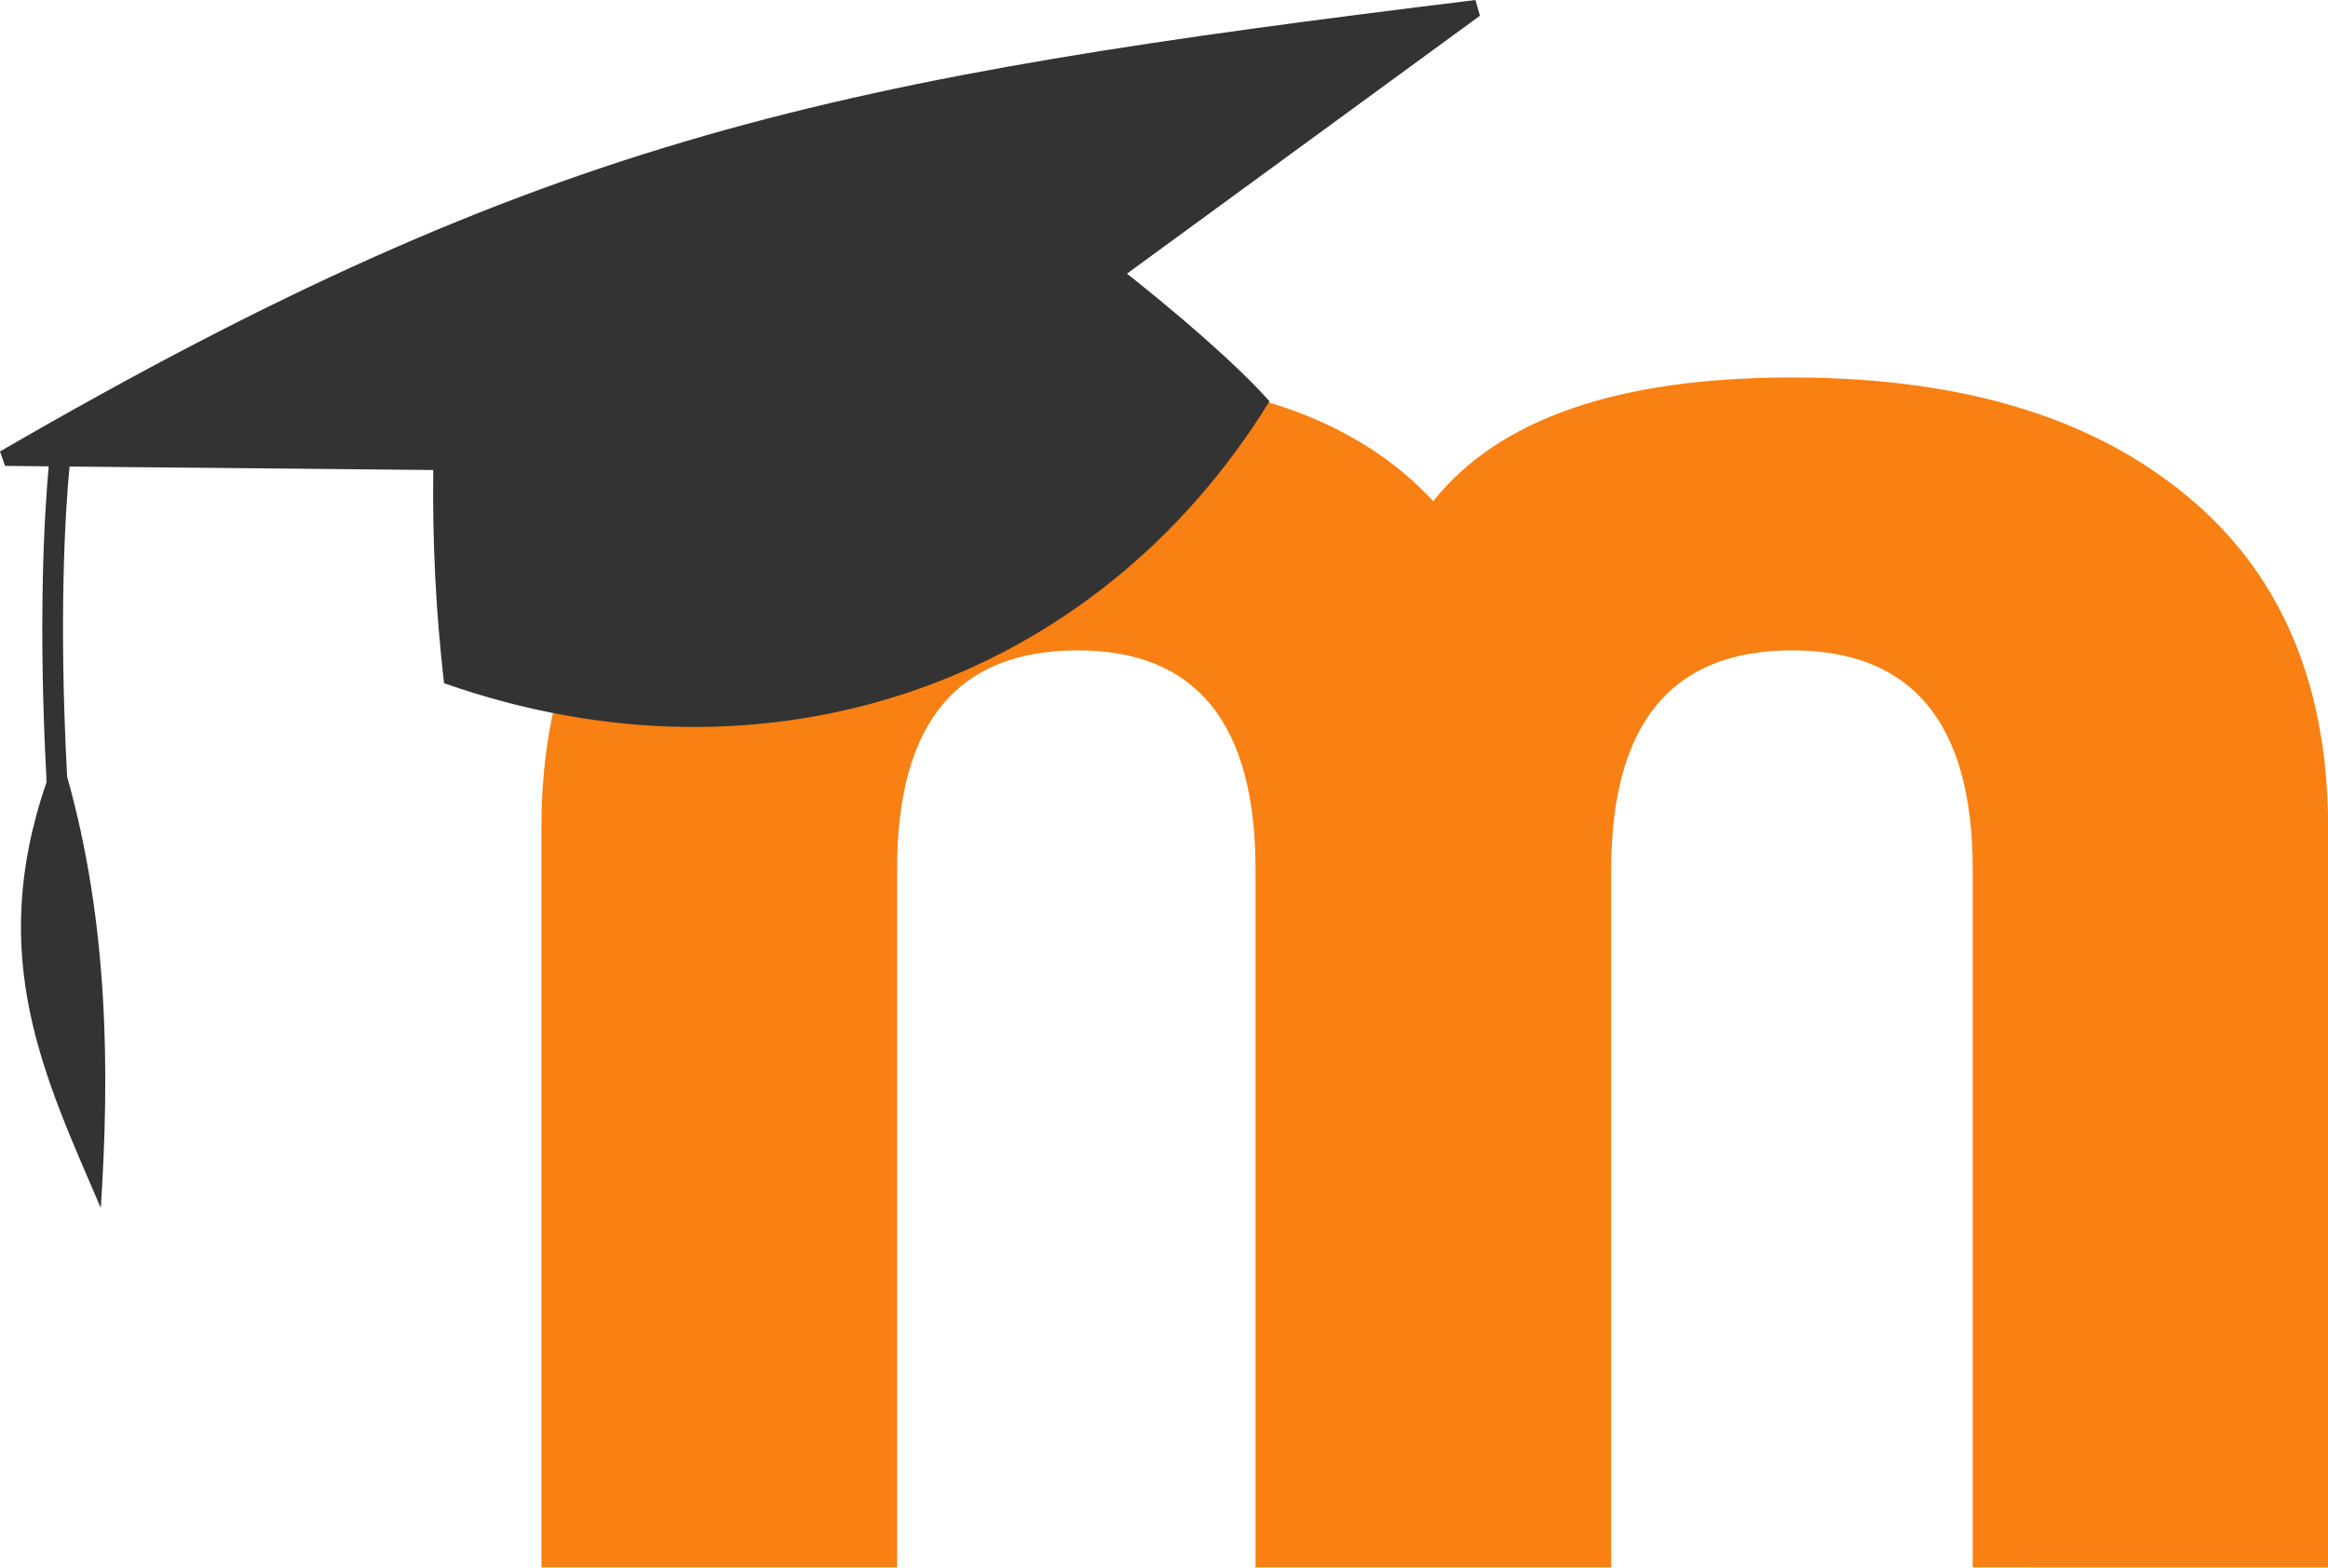
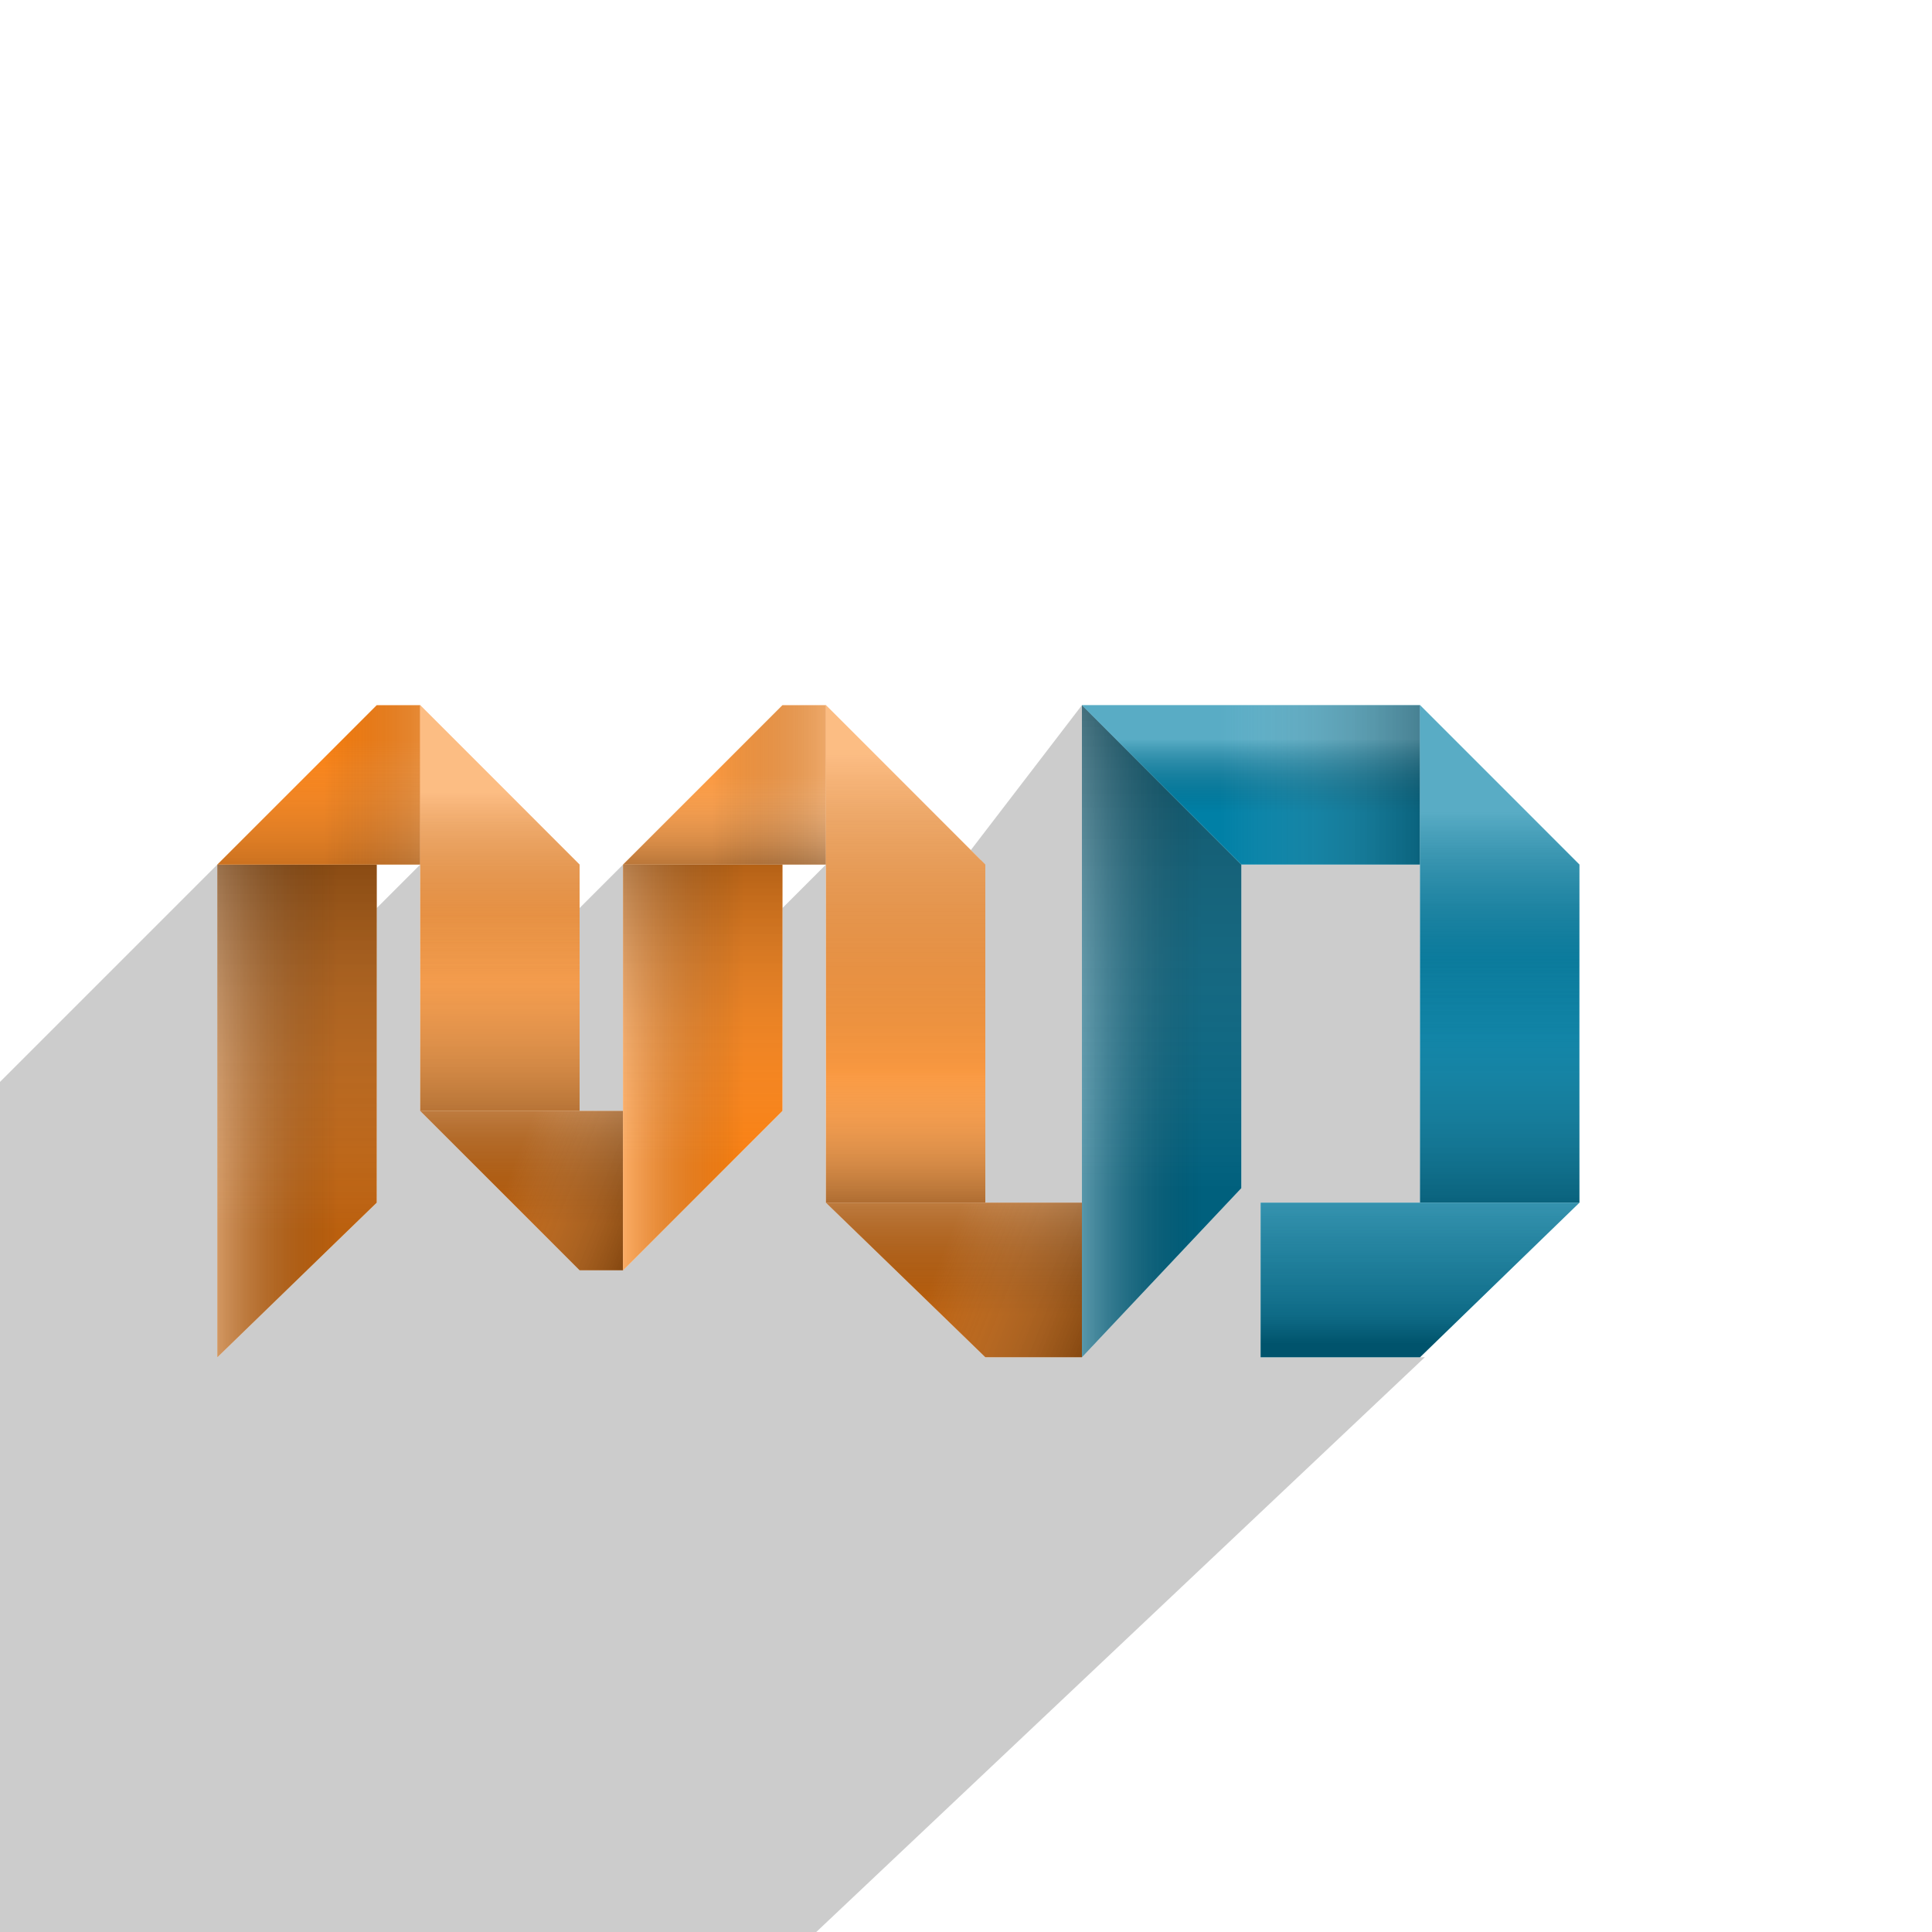
- <svg xmlns="http://www.w3.org/2000/svg" width="7.937mm" height="5.344mm" viewBox="0 0 7.937 5.344" version="1.1" id="svg43">
-   <defs id="defs37" />
-   <g id="layer2" transform="translate(-99.22026,-129.1641)" />
-   <g id="layer1" transform="translate(-99.22026,-129.1641)">
-     <g id="g71" transform="matrix(0.08310137,0,0,0.08310137,94.61384,120.8805)">
-       <path d="m 136.365,163.992 v -28.644 q 0,-8.98 -7.408,-8.983 -7.408,-0.003 -7.424,8.983 v 28.644 H 106.941 v -28.644 q 0,-8.98 -7.295,-8.983 -7.422,0 -7.408,8.983 v 28.644 H 77.644 V 133.657 q 0,-9.374 6.509,-14.19 5.731,-4.299 15.494,-4.299 9.898,0 14.584,5.077 4.038,-5.077 14.716,-5.077 9.763,0 15.489,4.299 6.509,4.813 6.511,14.19 v 30.334 z" style="fill:#f98012;stroke-width:0.265" id="path4" />
-       <path d="m 101.665,110.91 14.483,-10.583 -0.185,-0.646 C 89.827,102.885 77.942,105.155 55.431,118.204 l 0.209,0.593 1.789,0.018 c -0.164,1.802 -0.45,6.255 -0.085,12.951 -2.498,7.228 -0.064,12.139 2.223,17.481 0.362,-5.556 0.325,-11.642 -1.381,-17.698 -0.357,-6.652 -0.064,-11.025 0.098,-12.726 l 14.923,0.143 a 68.263,68.263 0 0 0 0.442,8.747 c 13.335,4.686 26.747,-0.016 33.867,-11.568 -1.976,-2.215 -5.85,-5.236 -5.85,-5.236 z" style="fill:#333333;stroke-width:0.265" id="path16" />
+ <svg xmlns="http://www.w3.org/2000/svg" xmlns:xlink="http://www.w3.org/1999/xlink" version="1.1" id="Layer_1" x="0px" y="0px" viewBox="0 0 40 40" style="enable-background:new 0 0 40 40;" xml:space="preserve">
+   <style type="text/css">
+ 	.Graphic_x0020_Style_x0020_7{opacity:0.2;}
+ 	.st0{fill:none;}
+ 	.st1{opacity:0.2;}
+ 	.st2{fill:#BB600E;}
+ 	.st3{opacity:0.35;fill:url(#SVGID_1_);}
+ 	.st4{opacity:0.35;fill:url(#SVGID_00000178203123420200268540000008909835638907290302_);}
+ 	.st5{fill:#F98012;}
+ 	.st6{opacity:0.35;fill:url(#SVGID_00000152251602516597510700000004791752777177675162_);}
+ 	.st7{opacity:0.35;fill:url(#SVGID_00000022560281178447049950000001224268676115759244_);}
+ 	.st8{fill:#FA9941;}
+ 	.st9{opacity:0.35;fill:url(#SVGID_00000057124982354296574870000008140669260748411019_);}
+ 	.st10{opacity:0.35;fill:url(#SVGID_00000183241059659213376900000000855021961829028763_);}
+ 	.st11{opacity:0.35;fill:url(#SVGID_00000087413552306383853360000002816675362583267995_);}
+ 	.st12{opacity:0.35;fill:url(#SVGID_00000118373533663940610540000001221115817684911770_);}
+ 	.st13{opacity:0.35;fill:url(#SVGID_00000157279202521441069530000009877204339957212586_);}
+ 	.st14{opacity:0.35;fill:url(#SVGID_00000156551351712928512210000003911494406641434013_);}
+ 	.st15{opacity:0.35;fill:url(#SVGID_00000116947851148395573530000009517167543232282502_);}
+ 	.st16{opacity:0.35;fill:url(#SVGID_00000124162786040123077470000001714125417872899753_);}
+ 	.st17{opacity:0.35;fill:url(#SVGID_00000124865125457336733140000013966292443556124603_);}
+ 	.st18{opacity:0.35;fill:url(#SVGID_00000150786467066246828350000009565706180398711231_);}
+ 	.st19{opacity:0.35;fill:url(#SVGID_00000183210904619560826200000005347451719729375381_);}
+ 	.st20{opacity:0.35;fill:url(#SVGID_00000103245015649028826180000015669400343124765091_);}
+ 	.st21{fill:#00607D;}
+ 	.st22{opacity:0.35;fill:url(#SVGID_00000167390207678875020770000007749016378546006948_);}
+ 	.st23{opacity:0.35;fill:url(#SVGID_00000121992466304060393020000012298430898449126073_);}
+ 	.st24{fill:#0080A6;}
+ 	.st25{opacity:0.35;fill:url(#SVGID_00000083088720486589464120000001017750692338415270_);}
+ 	.st26{opacity:0.35;fill:url(#SVGID_00000009581539932546140980000016286830058691136911_);}
+ 	.st27{opacity:0.35;fill:url(#SVGID_00000172422791762569558900000005454302279705520300_);}
+ 	.st28{opacity:0.35;fill:url(#SVGID_00000177460412832553075760000012282085448940481705_);}
+ 	.st29{opacity:0.35;fill:url(#SVGID_00000031922235943464720460000012532157068586637698_);}
+ 	.st30{opacity:0.35;fill:url(#SVGID_00000116227857933969258240000014249811934725828011_);}
+ </style>
+   <g>
+     <rect x="0" y="0" transform="matrix(-1 -2.308657e-07 2.308657e-07 -1 40 40)" class="st0" width="40" height="40" />
+     <g>
+       <g>
+         <polygon class="Graphic_x0020_Style_x0020_7" points="29.4,17.9 25.7,17.9 25.7,21.6 25.7,24.6 22.4,28.1 20.4,28.1 17.1,24.9      17.1,17.9 16.2,18.8 16.2,23 12.9,26.3 12,26.3 8.7,23 8.7,17.9 7.8,18.8 7.8,24.9 4.5,28.1 4.5,17.9 0,22.4 0,40 16.9,40      29.5,28.1 26.1,28.1 26.1,24.9 29.4,24.9    " />
+         <polygon class="st1" points="22.4,14.6 20.1,17.6 20.3,17.8 20.4,24.9 22.4,24.9    " />
+         <polygon class="st1" points="12.9,17.9 12,18.8 12,23 12.9,23    " />
+       </g>
+       <g>
+         <g>
+           <polygon class="st2" points="7.8,24.9 4.5,28.1 4.5,17.9 7.8,17.9     " />
+           <linearGradient id="SVGID_1_" gradientUnits="userSpaceOnUse" x1="4.495" y1="23" x2="7.024" y2="23">
+             <stop offset="0" style="stop-color:#FFFFFF" />
+             <stop offset="0.994" style="stop-color:#000000;stop-opacity:0" />
+           </linearGradient>
+           <polygon class="st3" points="7.8,24.9 4.5,28.1 4.5,17.9 7.8,17.9     " />
+           <linearGradient id="SVGID_00000111183961969524952710000009195600352935380154_" gradientUnits="userSpaceOnUse" x1="6.153" y1="16.873" x2="6.153" y2="25.477">
+             <stop offset="5.922192e-03" style="stop-color:#000000" />
+             <stop offset="1" style="stop-color:#FFFFFF;stop-opacity:0" />
+           </linearGradient>
+           <polygon style="opacity:0.35;fill:url(#SVGID_00000111183961969524952710000009195600352935380154_);" points="7.8,24.9       4.5,28.1 4.5,17.9 7.8,17.9     " />
+         </g>
+         <g>
+           <polygon class="st5" points="8.7,17.9 4.5,17.9 7.8,14.6 8.7,14.6     " />
+           <linearGradient id="SVGID_00000120531153844335155600000001075832284695803576_" gradientUnits="userSpaceOnUse" x1="9.733" y1="16.238" x2="6.678" y2="16.238">
+             <stop offset="0" style="stop-color:#FFFFFF" />
+             <stop offset="0.994" style="stop-color:#000000;stop-opacity:0" />
+           </linearGradient>
+           <polygon style="opacity:0.35;fill:url(#SVGID_00000120531153844335155600000001075832284695803576_);" points="8.7,17.9       4.5,17.9 7.8,14.6 8.7,14.6     " />
+           <linearGradient id="SVGID_00000122709081235322399600000017222206040473947030_" gradientUnits="userSpaceOnUse" x1="6.619" y1="18.921" x2="6.619" y2="15.328">
+             <stop offset="5.922192e-03" style="stop-color:#000000" />
+             <stop offset="1" style="stop-color:#FFFFFF;stop-opacity:0" />
+           </linearGradient>
+           <polygon style="opacity:0.35;fill:url(#SVGID_00000122709081235322399600000017222206040473947030_);" points="8.7,17.9       4.5,17.9 7.8,14.6 8.7,14.6     " />
+         </g>
+         <g>
+           <polygon class="st8" points="8.7,14.6 8.7,23 12,23 12,17.9     " />
+           <linearGradient id="SVGID_00000071533329199114293820000004337135981433826201_" gradientUnits="userSpaceOnUse" x1="10.35" y1="16.403" x2="10.35" y2="20.322">
+             <stop offset="0" style="stop-color:#FFFFFF" />
+             <stop offset="0.994" style="stop-color:#000000;stop-opacity:0" />
+           </linearGradient>
+           <polygon style="opacity:0.35;fill:url(#SVGID_00000071533329199114293820000004337135981433826201_);" points="8.7,14.6 8.7,23       12,23 12,17.9     " />
+           <linearGradient id="SVGID_00000157295883164065061500000008975790111995411609_" gradientUnits="userSpaceOnUse" x1="10.35" y1="23.621" x2="10.35" y2="18.901">
+             <stop offset="5.922192e-03" style="stop-color:#000000" />
+             <stop offset="1" style="stop-color:#FFFFFF;stop-opacity:0" />
+           </linearGradient>
+           <polygon style="opacity:0.35;fill:url(#SVGID_00000157295883164065061500000008975790111995411609_);" points="8.7,14.6 8.7,23       12,23 12,17.9     " />
+         </g>
+         <g>
+           <polygon class="st2" points="8.7,23 12.9,23 12.9,26.3 12,26.3     " />
+           <linearGradient id="SVGID_00000161623245370975319380000004028655856507196824_" gradientUnits="userSpaceOnUse" x1="10.816" y1="22.312" x2="10.816" y2="25.372">
+             <stop offset="0" style="stop-color:#FFFFFF" />
+             <stop offset="0.994" style="stop-color:#000000;stop-opacity:0" />
+           </linearGradient>
+           <polygon style="opacity:0.35;fill:url(#SVGID_00000161623245370975319380000004028655856507196824_);" points="8.7,23 12.9,23       12.9,26.3 12,26.3     " />
+           <linearGradient id="SVGID_00000070805881413014642420000005978320425128927919_" gradientUnits="userSpaceOnUse" x1="13.655" y1="25.112" x2="10.701" y2="23.936">
+             <stop offset="5.922192e-03" style="stop-color:#000000" />
+             <stop offset="1" style="stop-color:#FFFFFF;stop-opacity:0" />
+           </linearGradient>
+           <polygon style="opacity:0.35;fill:url(#SVGID_00000070805881413014642420000005978320425128927919_);" points="8.7,23 12.9,23       12.9,26.3 12,26.3     " />
+         </g>
+         <g>
+           <polygon class="st5" points="12.9,26.3 16.2,23 16.2,17.9 12.9,17.9     " />
+           <linearGradient id="SVGID_00000078020653415088135520000003321927707021334442_" gradientUnits="userSpaceOnUse" x1="12.89" y1="22.067" x2="15.418" y2="22.067">
+             <stop offset="0" style="stop-color:#FFFFFF" />
+             <stop offset="0.994" style="stop-color:#000000;stop-opacity:0" />
+           </linearGradient>
+           <polygon style="opacity:0.35;fill:url(#SVGID_00000078020653415088135520000003321927707021334442_);" points="12.9,26.3       16.2,23 16.2,17.9 12.9,17.9     " />
+           <linearGradient id="SVGID_00000008120983787348555980000008149242976533390499_" gradientUnits="userSpaceOnUse" x1="14.547" y1="17.054" x2="14.547" y2="24.094">
+             <stop offset="5.922192e-03" style="stop-color:#000000" />
+             <stop offset="1" style="stop-color:#FFFFFF;stop-opacity:0" />
+           </linearGradient>
+           <polygon style="opacity:0.35;fill:url(#SVGID_00000008120983787348555980000008149242976533390499_);" points="12.9,26.3       16.2,23 16.2,17.9 12.9,17.9     " />
+         </g>
+         <g>
+           <polygon class="st8" points="12.9,17.9 17.1,17.9 17.1,14.6 16.2,14.6     " />
+           <linearGradient id="SVGID_00000107590122941060232120000015729122860037311398_" gradientUnits="userSpaceOnUse" x1="17.656" y1="16.238" x2="14.733" y2="16.238">
+             <stop offset="0" style="stop-color:#FFFFFF" />
+             <stop offset="0.994" style="stop-color:#000000;stop-opacity:0" />
+           </linearGradient>
+           <polygon style="opacity:0.35;fill:url(#SVGID_00000107590122941060232120000015729122860037311398_);" points="12.9,17.9       17.1,17.9 17.1,14.6 16.2,14.6     " />
+           <linearGradient id="SVGID_00000157299931681621618820000011083780597318382978_" gradientUnits="userSpaceOnUse" x1="15.013" y1="18.224" x2="15.013" y2="16.055">
+             <stop offset="5.922192e-03" style="stop-color:#000000" />
+             <stop offset="1" style="stop-color:#FFFFFF;stop-opacity:0" />
+           </linearGradient>
+           <polygon style="opacity:0.35;fill:url(#SVGID_00000157299931681621618820000011083780597318382978_);" points="12.9,17.9       17.1,17.9 17.1,14.6 16.2,14.6     " />
+         </g>
+         <g>
+           <polygon class="st8" points="17.1,14.6 17.1,24.9 20.4,24.9 20.4,17.9     " />
+           <linearGradient id="SVGID_00000071557153067543833640000017262631005909016509_" gradientUnits="userSpaceOnUse" x1="18.744" y1="15.605" x2="18.744" y2="22.366">
+             <stop offset="0" style="stop-color:#FFFFFF" />
+             <stop offset="0.994" style="stop-color:#000000;stop-opacity:0" />
+           </linearGradient>
+           <polygon style="opacity:0.35;fill:url(#SVGID_00000071557153067543833640000017262631005909016509_);" points="17.1,14.6       17.1,24.9 20.4,24.9 20.4,17.9     " />
+           <linearGradient id="SVGID_00000000209391894547968260000005585302790383555997_" gradientUnits="userSpaceOnUse" x1="18.744" y1="25.124" x2="18.744" y2="22.127">
+             <stop offset="5.922192e-03" style="stop-color:#000000" />
+             <stop offset="1" style="stop-color:#FFFFFF;stop-opacity:0" />
+           </linearGradient>
+           <polygon style="opacity:0.35;fill:url(#SVGID_00000000209391894547968260000005585302790383555997_);" points="17.1,14.6       17.1,24.9 20.4,24.9 20.4,17.9     " />
+         </g>
+         <g>
+           <polygon class="st2" points="17.1,24.9 22.4,24.9 22.4,28.1 20.4,28.1     " />
+           <linearGradient id="SVGID_00000101073311368040334980000005310832319080310426_" gradientUnits="userSpaceOnUse" x1="19.762" y1="24.177" x2="19.762" y2="27.237">
+             <stop offset="0" style="stop-color:#FFFFFF" />
+             <stop offset="0.994" style="stop-color:#000000;stop-opacity:0" />
+           </linearGradient>
+           <polygon style="opacity:0.35;fill:url(#SVGID_00000101073311368040334980000005310832319080310426_);" points="17.1,24.9       22.4,24.9 22.4,28.1 20.4,28.1     " />
+           <linearGradient id="SVGID_00000181772732582744094540000007488128802101853883_" gradientUnits="userSpaceOnUse" x1="23.127" y1="27.186" x2="19.579" y2="25.775">
+             <stop offset="5.922192e-03" style="stop-color:#000000" />
+             <stop offset="1" style="stop-color:#FFFFFF;stop-opacity:0" />
+           </linearGradient>
+           <polygon style="opacity:0.35;fill:url(#SVGID_00000181772732582744094540000007488128802101853883_);" points="17.1,24.9       22.4,24.9 22.4,28.1 20.4,28.1     " />
+         </g>
+         <g>
+           <polygon class="st21" points="22.4,28.1 25.7,24.6 25.7,17.9 22.4,14.6     " />
+           <linearGradient id="SVGID_00000119115626639419400260000003425474877343274368_" gradientUnits="userSpaceOnUse" x1="22.388" y1="21.367" x2="24.916" y2="21.367">
+             <stop offset="0" style="stop-color:#FFFFFF" />
+             <stop offset="0.994" style="stop-color:#000000;stop-opacity:0" />
+           </linearGradient>
+           <polygon style="opacity:0.35;fill:url(#SVGID_00000119115626639419400260000003425474877343274368_);" points="22.4,28.1       25.7,24.6 25.7,17.9 22.4,14.6     " />
+           <linearGradient id="SVGID_00000044875783608449484270000011545858261029546681_" gradientUnits="userSpaceOnUse" x1="24.045" y1="13.291" x2="24.045" y2="24.633">
+             <stop offset="5.922192e-03" style="stop-color:#000000" />
+             <stop offset="1" style="stop-color:#FFFFFF;stop-opacity:0" />
+           </linearGradient>
+           <polygon style="opacity:0.35;fill:url(#SVGID_00000044875783608449484270000011545858261029546681_);" points="22.4,28.1       25.7,24.6 25.7,17.9 22.4,14.6     " />
+         </g>
+         <g>
+           <polygon class="st24" points="25.7,17.9 29.4,17.9 29.4,14.6 22.4,14.6     " />
+           <linearGradient id="SVGID_00000141431660902255103130000018303426046153551794_" gradientUnits="userSpaceOnUse" x1="25.91" y1="15.304" x2="25.91" y2="16.828">
+             <stop offset="0" style="stop-color:#FFFFFF" />
+             <stop offset="0.994" style="stop-color:#000000;stop-opacity:0" />
+           </linearGradient>
+           <polygon style="opacity:0.35;fill:url(#SVGID_00000141431660902255103130000018303426046153551794_);" points="25.7,17.9       29.4,17.9 29.4,14.6 22.4,14.6     " />
+           <linearGradient id="SVGID_00000013875791478423226810000013794109604914227620_" gradientUnits="userSpaceOnUse" x1="30.014" y1="16.238" x2="25.254" y2="16.238">
+             <stop offset="5.922192e-03" style="stop-color:#000000" />
+             <stop offset="1" style="stop-color:#FFFFFF;stop-opacity:0" />
+           </linearGradient>
+           <polygon style="opacity:0.35;fill:url(#SVGID_00000013875791478423226810000013794109604914227620_);" points="25.7,17.9       29.4,17.9 29.4,14.6 22.4,14.6     " />
+         </g>
+         <g>
+           <polygon class="st24" points="29.4,14.6 29.4,24.9 32.7,24.9 32.7,17.9     " />
+           <linearGradient id="SVGID_00000036232219309475434490000001180682037211944893_" gradientUnits="userSpaceOnUse" x1="31.04" y1="16.802" x2="31.04" y2="21.592">
+             <stop offset="0" style="stop-color:#FFFFFF" />
+             <stop offset="0.994" style="stop-color:#000000;stop-opacity:0" />
+           </linearGradient>
+           <polygon style="opacity:0.35;fill:url(#SVGID_00000036232219309475434490000001180682037211944893_);" points="29.4,14.6       29.4,24.9 32.7,24.9 32.7,17.9     " />
+           <linearGradient id="SVGID_00000016069317154750382480000009544494758517452931_" gradientUnits="userSpaceOnUse" x1="31.04" y1="25.625" x2="31.04" y2="19.855">
+             <stop offset="5.922192e-03" style="stop-color:#000000" />
+             <stop offset="1" style="stop-color:#FFFFFF;stop-opacity:0" />
+           </linearGradient>
+           <polygon style="opacity:0.35;fill:url(#SVGID_00000016069317154750382480000009544494758517452931_);" points="29.4,14.6       29.4,24.9 32.7,24.9 32.7,17.9     " />
+         </g>
+         <g>
+           <polygon class="st24" points="32.7,24.9 26.1,24.9 26.1,28.1 29.4,28.1     " />
+           <linearGradient id="SVGID_00000142178459191340925810000013486399120883941786_" gradientUnits="userSpaceOnUse" x1="29.408" y1="24.177" x2="29.408" y2="27.237">
+             <stop offset="0" style="stop-color:#FFFFFF" />
+             <stop offset="0.994" style="stop-color:#000000;stop-opacity:0" />
+           </linearGradient>
+           <polygon style="opacity:0.35;fill:url(#SVGID_00000142178459191340925810000013486399120883941786_);" points="32.7,24.9       26.1,24.9 26.1,28.1 29.4,28.1     " />
+           <linearGradient id="SVGID_00000088852599906630627870000018429759757442116529_" gradientUnits="userSpaceOnUse" x1="29.408" y1="27.839" x2="29.408" y2="24.826">
+             <stop offset="5.922192e-03" style="stop-color:#000000" />
+             <stop offset="1" style="stop-color:#FFFFFF;stop-opacity:0" />
+           </linearGradient>
+           <polygon style="opacity:0.35;fill:url(#SVGID_00000088852599906630627870000018429759757442116529_);" points="32.7,24.9       26.1,24.9 26.1,28.1 29.4,28.1     " />
+         </g>
+       </g>
+     </g>
+     <g>
+       <defs>
+         <polygon id="SVGID_00000040544602570087806610000005490121138509169846_" points="8.2,24.9 4.9,28.1 4.9,17.9 8.2,17.9    " />
+       </defs>
+       <clipPath id="SVGID_00000060745292129374647420000014480250836789330350_">
+         <use xlink:href="#SVGID_00000040544602570087806610000005490121138509169846_" style="overflow:visible;" />
+       </clipPath>
    </g>
  </g>
</svg>
